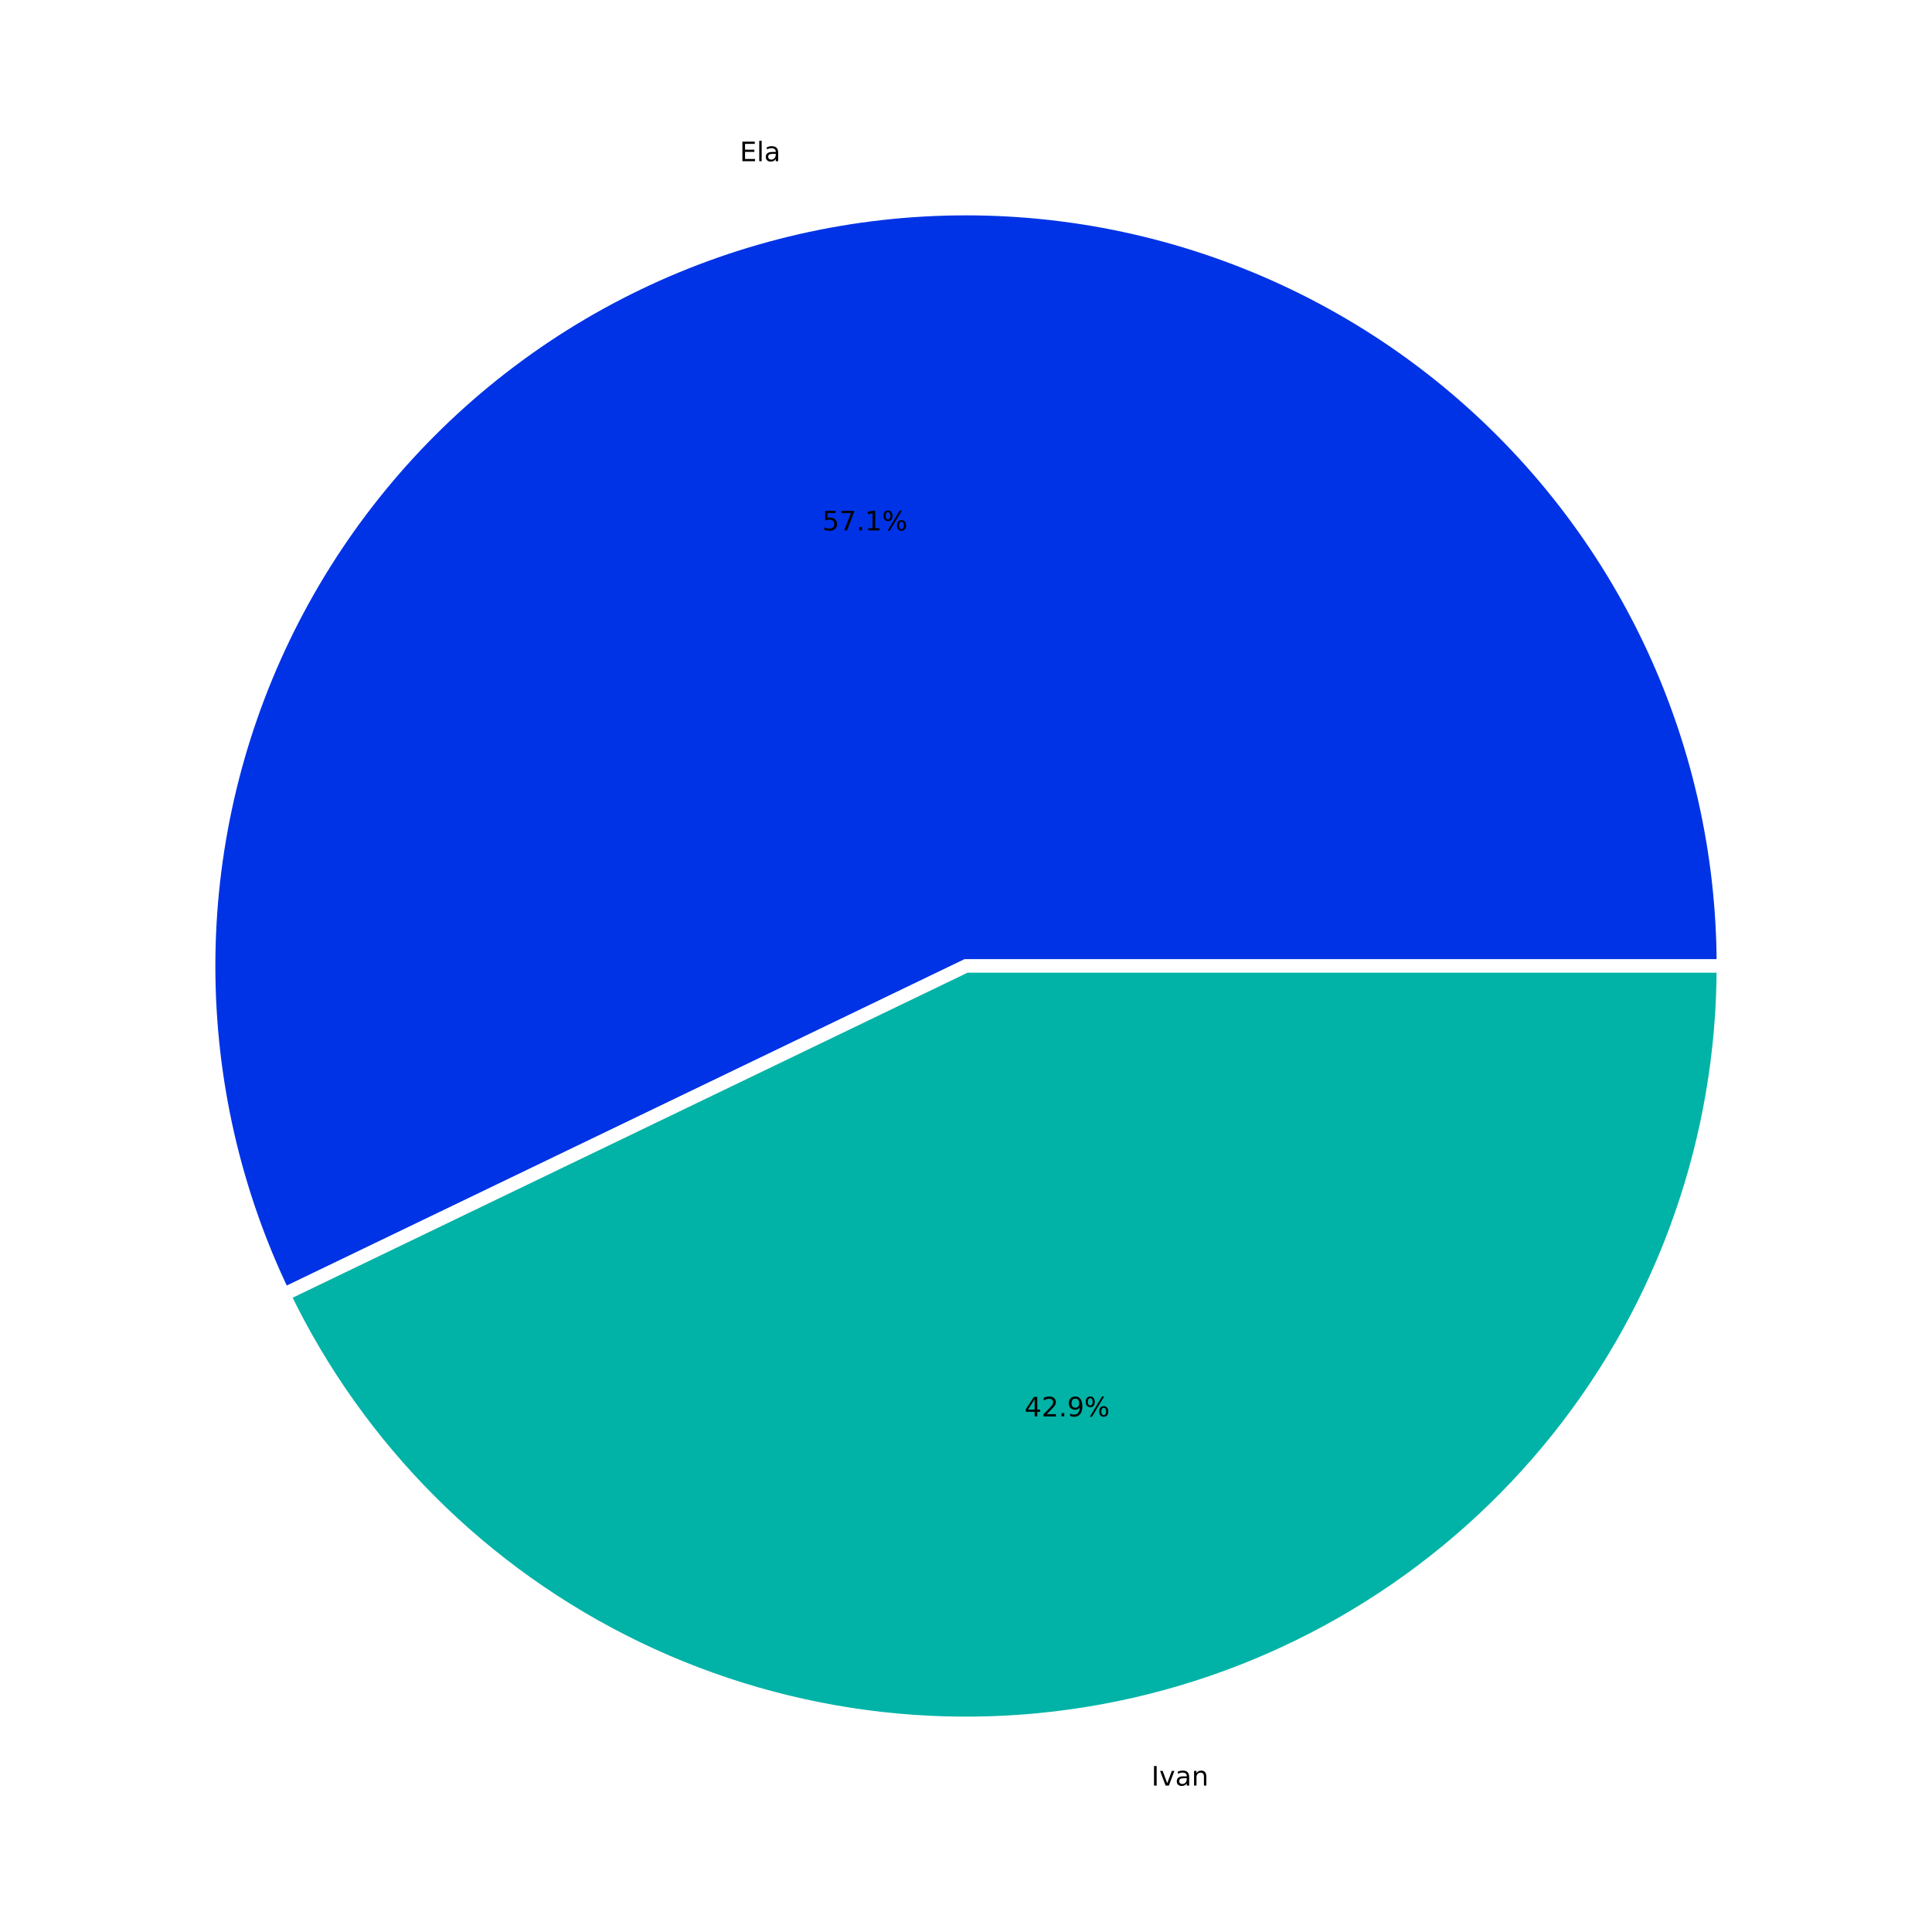
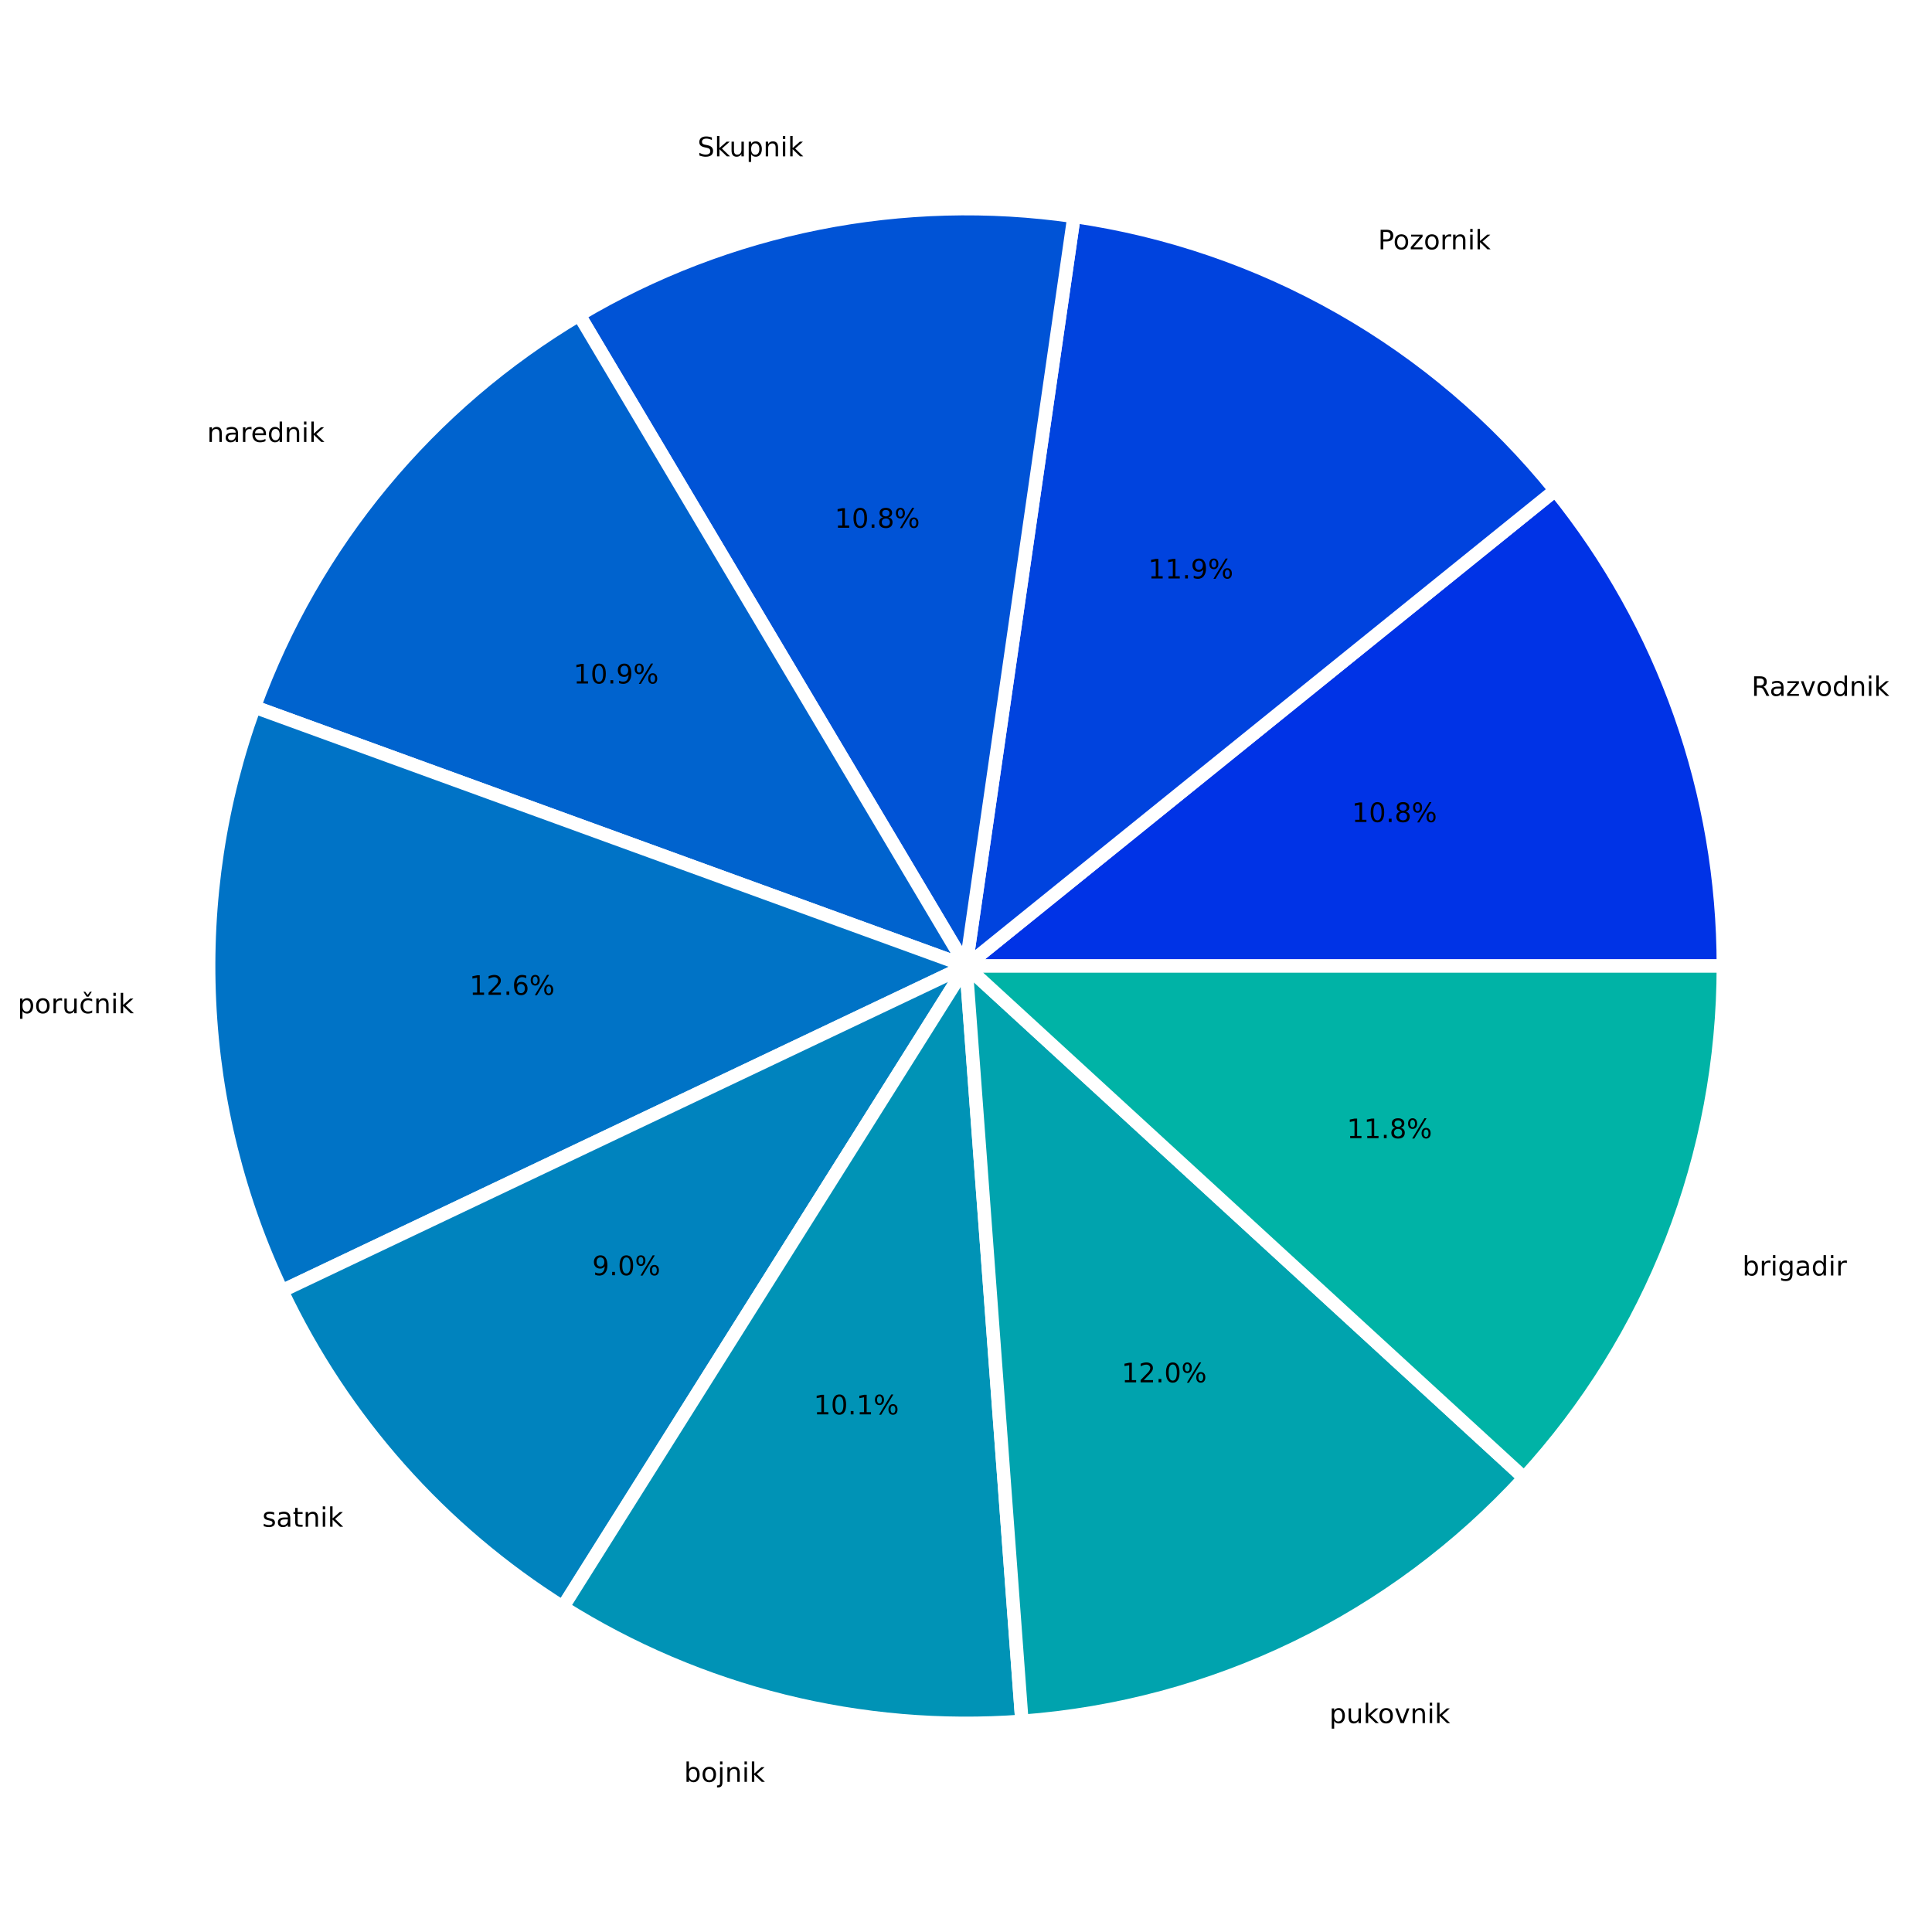
<svg xmlns="http://www.w3.org/2000/svg" xmlns:xlink="http://www.w3.org/1999/xlink" width="144pt" height="144pt" viewBox="0 0 144 144" version="1.1">
  <defs>
    <style type="text/css">*{stroke-linejoin: round; stroke-linecap: butt}</style>
  </defs>
  <g id="figure_1">
    <g id="patch_1">
      <path d="M 0 144  L 144 144  L 144 0  L 0 0  z " style="fill: #ffffff" />
    </g>
    <g id="axes_1">
      <g id="matplotlib.axis_1" />
      <g id="matplotlib.axis_2" />
      <g id="patch_2">
-         <path d="M 128.448 72  C 128.448 63.52 126.537 55.148 122.858 47.508  C 119.179 39.868 113.825 33.154 107.195 27.867  C 100.565 22.58 92.828 18.854 84.561 16.967  C 76.294 15.08 67.706 15.08 59.439 16.967  C 51.172 18.854 43.435 22.58 36.805 27.867  C 30.175 33.154 24.821 39.868 21.142 47.508  C 17.463 55.148 15.552 63.52 15.552 72  C 15.552 80.48 17.463 88.852 21.142 96.492  L 72 72  L 128.448 72  z " style="fill: #0033e6; stroke: #ffffff; stroke-linejoin: miter" />
+         <path d="M 128.448 72  C 128.448 65.594 127.358 59.235 125.224 53.195  C 123.09 47.155 119.943 41.522 115.919 36.538  L 72 72  L 128.448 72  z " style="fill: #0033e6; stroke: #ffffff; stroke-linejoin: miter" />
      </g>
      <g id="patch_3">
-         <path d="M 21.142 96.492  C 26.689 108.011 35.989 117.311 47.508 122.858  C 59.027 128.405 72.096 129.878 84.561 127.033  C 97.026 124.188 108.161 117.191 116.133 107.195  C 124.104 97.199 128.448 84.785 128.448 72  L 72 72  L 21.142 96.492  z " style="fill: #00b3a6; stroke: #ffffff; stroke-linejoin: miter" />
+         <path d="M 115.919 36.538  C 111.482 31.044 106.054 26.43 99.916 22.938  C 93.778 19.446 87.039 17.136 80.049 16.129  L 72 72  L 115.919 36.538  z " style="fill: #0043de; stroke: #ffffff; stroke-linejoin: miter" />
+       </g>
+       <g id="patch_4">
+         <path d="M 80.049 16.129  C 73.709 15.215 67.259 15.388 60.977 16.639  C 54.694 17.89 48.67 20.201 43.163 23.473  L 72 72  L 80.049 16.129  z " style="fill: #0053d6; stroke: #ffffff; stroke-linejoin: miter" />
+       </g>
+       <g id="patch_5">
+         <path d="M 43.163 23.473  C 37.605 26.776 32.656 31.01 28.531 35.989  C 24.406 40.967 21.168 46.618 18.956 52.694  L 72 72  L 43.163 23.473  z " style="fill: #0063ce; stroke: #ffffff; stroke-linejoin: miter" />
+       </g>
+       <g id="patch_6">
+         <path d="M 18.956 52.694  C 16.398 59.722 15.262 67.19 15.615 74.662  C 15.967 82.133 17.802 89.461 21.011 96.217  L 72 72  L 18.956 52.694  z " style="fill: #0073c6; stroke: #ffffff; stroke-linejoin: miter" />
+       </g>
+       <g id="patch_7">
+         <path d="M 21.011 96.217  C 23.299 101.036 26.259 105.506 29.802 109.493  C 33.346 113.481 37.436 116.946 41.952 119.786  L 72 72  L 21.011 96.217  z " style="fill: #0083be; stroke: #ffffff; stroke-linejoin: miter" />
+       </g>
+       <g id="patch_8">
+         <path d="M 41.952 119.786  C 47.022 122.974 52.567 125.335 58.378 126.78  C 64.19 128.225 70.195 128.736 76.168 128.294  L 72 72  L 41.952 119.786  z " style="fill: #0093b6; stroke: #ffffff; stroke-linejoin: miter" />
+       </g>
+       <g id="patch_9">
+         <path d="M 76.168 128.294  C 83.27 127.768 90.209 125.903 96.617 122.797  C 103.026 119.691 108.79 115.401 113.603 110.152  L 72 72  L 76.168 128.294  z " style="fill: #00a3ae; stroke: #ffffff; stroke-linejoin: miter" />
+       </g>
+       <g id="patch_10">
+         <path d="M 113.603 110.152  C 118.335 104.991 122.067 98.995 124.606 92.469  C 127.145 85.944 128.448 79.002 128.448 72  L 72 72  L 113.603 110.152  z " style="fill: #00b3a6; stroke: #ffffff; stroke-linejoin: miter" />
      </g>
      <g id="text_1">
-         <g transform="translate(55.13805 12.01587) scale(0.02 -0.02)">
-           <defs>
-             <path id="DejaVuSans-45" d="M 628 4666  L 3578 4666  L 3578 4134  L 1259 4134  L 1259 2753  L 3481 2753  L 3481 2222  L 1259 2222  L 1259 531  L 3634 531  L 3634 0  L 628 0  L 628 4666  z " transform="scale(0.015625)" />
-             <path id="DejaVuSans-6c" d="M 603 4863  L 1178 4863  L 1178 0  L 603 0  L 603 4863  z " transform="scale(0.015625)" />
+         <g transform="translate(130.5459 51.86629) scale(0.02 -0.02)">
+           <defs>
+             <path id="DejaVuSans-52" d="M 2841 2188  Q 3044 2119 3236 1894  Q 3428 1669 3622 1275  L 4263 0  L 3584 0  L 2988 1197  Q 2756 1666 2539 1819  Q 2322 1972 1947 1972  L 1259 1972  L 1259 0  L 628 0  L 628 4666  L 2053 4666  Q 2853 4666 3247 4331  Q 3641 3997 3641 3322  Q 3641 2881 3436 2590  Q 3231 2300 2841 2188  z M 1259 4147  L 1259 2491  L 2053 2491  Q 2509 2491 2742 2702  Q 2975 2913 2975 3322  Q 2975 3731 2742 3939  Q 2509 4147 2053 4147  L 1259 4147  z " transform="scale(0.015625)" />
            <path id="DejaVuSans-61" d="M 2194 1759  Q 1497 1759 1228 1600  Q 959 1441 959 1056  Q 959 750 1161 570  Q 1363 391 1709 391  Q 2188 391 2477 730  Q 2766 1069 2766 1631  L 2766 1759  L 2194 1759  z M 3341 1997  L 3341 0  L 2766 0  L 2766 531  Q 2569 213 2275 61  Q 1981 -91 1556 -91  Q 1019 -91 701 211  Q 384 513 384 1019  Q 384 1609 779 1909  Q 1175 2209 1959 2209  L 2766 2209  L 2766 2266  Q 2766 2663 2505 2880  Q 2244 3097 1772 3097  Q 1472 3097 1187 3025  Q 903 2953 641 2809  L 641 3341  Q 956 3463 1253 3523  Q 1550 3584 1831 3584  Q 2591 3584 2966 3190  Q 3341 2797 3341 1997  z " transform="scale(0.015625)" />
-           </defs>
-           <use xlink:href="#DejaVuSans-45" />
-           <use xlink:href="#DejaVuSans-6c" x="63.184" />
-           <use xlink:href="#DejaVuSans-61" x="90.967" />
+             <path id="DejaVuSans-7a" d="M 353 3500  L 3084 3500  L 3084 2975  L 922 459  L 3084 459  L 3084 0  L 275 0  L 275 525  L 2438 3041  L 353 3041  L 353 3500  z " transform="scale(0.015625)" />
+             <path id="DejaVuSans-76" d="M 191 3500  L 800 3500  L 1894 563  L 2988 3500  L 3597 3500  L 2284 0  L 1503 0  L 191 3500  z " transform="scale(0.015625)" />
+             <path id="DejaVuSans-6f" d="M 1959 3097  Q 1497 3097 1228 2736  Q 959 2375 959 1747  Q 959 1119 1226 758  Q 1494 397 1959 397  Q 2419 397 2687 759  Q 2956 1122 2956 1747  Q 2956 2369 2687 2733  Q 2419 3097 1959 3097  z M 1959 3584  Q 2709 3584 3137 3096  Q 3566 2609 3566 1747  Q 3566 888 3137 398  Q 2709 -91 1959 -91  Q 1206 -91 779 398  Q 353 888 353 1747  Q 353 2609 779 3096  Q 1206 3584 1959 3584  z " transform="scale(0.015625)" />
+             <path id="DejaVuSans-64" d="M 2906 2969  L 2906 4863  L 3481 4863  L 3481 0  L 2906 0  L 2906 525  Q 2725 213 2448 61  Q 2172 -91 1784 -91  Q 1150 -91 751 415  Q 353 922 353 1747  Q 353 2572 751 3078  Q 1150 3584 1784 3584  Q 2172 3584 2448 3432  Q 2725 3281 2906 2969  z M 947 1747  Q 947 1113 1208 752  Q 1469 391 1925 391  Q 2381 391 2643 752  Q 2906 1113 2906 1747  Q 2906 2381 2643 2742  Q 2381 3103 1925 3103  Q 1469 3103 1208 2742  Q 947 2381 947 1747  z " transform="scale(0.015625)" />
+             <path id="DejaVuSans-6e" d="M 3513 2113  L 3513 0  L 2938 0  L 2938 2094  Q 2938 2591 2744 2837  Q 2550 3084 2163 3084  Q 1697 3084 1428 2787  Q 1159 2491 1159 1978  L 1159 0  L 581 0  L 581 3500  L 1159 3500  L 1159 2956  Q 1366 3272 1645 3428  Q 1925 3584 2291 3584  Q 2894 3584 3203 3211  Q 3513 2838 3513 2113  z " transform="scale(0.015625)" />
+             <path id="DejaVuSans-69" d="M 603 3500  L 1178 3500  L 1178 0  L 603 0  L 603 3500  z M 603 4863  L 1178 4863  L 1178 4134  L 603 4134  L 603 4863  z " transform="scale(0.015625)" />
+             <path id="DejaVuSans-6b" d="M 581 4863  L 1159 4863  L 1159 1991  L 2875 3500  L 3609 3500  L 1753 1863  L 3688 0  L 2938 0  L 1159 1709  L 1159 0  L 581 0  L 581 4863  z " transform="scale(0.015625)" />
+           </defs>
+           <use xlink:href="#DejaVuSans-52" />
+           <use xlink:href="#DejaVuSans-61" x="67.232" />
+           <use xlink:href="#DejaVuSans-7a" x="128.512" />
+           <use xlink:href="#DejaVuSans-76" x="181.002" />
+           <use xlink:href="#DejaVuSans-6f" x="240.182" />
+           <use xlink:href="#DejaVuSans-64" x="301.363" />
+           <use xlink:href="#DejaVuSans-6e" x="364.84" />
+           <use xlink:href="#DejaVuSans-69" x="428.219" />
+           <use xlink:href="#DejaVuSans-6b" x="456.002" />
        </g>
      </g>
      <g id="text_2">
-         <g transform="translate(61.28676 39.53224) scale(0.02 -0.02)">
-           <defs>
-             <path id="DejaVuSans-35" d="M 691 4666  L 3169 4666  L 3169 4134  L 1269 4134  L 1269 2991  Q 1406 3038 1543 3061  Q 1681 3084 1819 3084  Q 2600 3084 3056 2656  Q 3513 2228 3513 1497  Q 3513 744 3044 326  Q 2575 -91 1722 -91  Q 1428 -91 1123 -41  Q 819 9 494 109  L 494 744  Q 775 591 1075 516  Q 1375 441 1709 441  Q 2250 441 2565 725  Q 2881 1009 2881 1497  Q 2881 1984 2565 2268  Q 2250 2553 1709 2553  Q 1456 2553 1204 2497  Q 953 2441 691 2322  L 691 4666  z " transform="scale(0.015625)" />
-             <path id="DejaVuSans-37" d="M 525 4666  L 3525 4666  L 3525 4397  L 1831 0  L 1172 0  L 2766 4134  L 525 4134  L 525 4666  z " transform="scale(0.015625)" />
+         <g transform="translate(100.7574 61.26883) scale(0.02 -0.02)">
+           <defs>
+             <path id="DejaVuSans-31" d="M 794 531  L 1825 531  L 1825 4091  L 703 3866  L 703 4441  L 1819 4666  L 2450 4666  L 2450 531  L 3481 531  L 3481 0  L 794 0  L 794 531  z " transform="scale(0.015625)" />
+             <path id="DejaVuSans-30" d="M 2034 4250  Q 1547 4250 1301 3770  Q 1056 3291 1056 2328  Q 1056 1369 1301 889  Q 1547 409 2034 409  Q 2525 409 2770 889  Q 3016 1369 3016 2328  Q 3016 3291 2770 3770  Q 2525 4250 2034 4250  z M 2034 4750  Q 2819 4750 3233 4129  Q 3647 3509 3647 2328  Q 3647 1150 3233 529  Q 2819 -91 2034 -91  Q 1250 -91 836 529  Q 422 1150 422 2328  Q 422 3509 836 4129  Q 1250 4750 2034 4750  z " transform="scale(0.015625)" />
            <path id="DejaVuSans-2e" d="M 684 794  L 1344 794  L 1344 0  L 684 0  L 684 794  z " transform="scale(0.015625)" />
-             <path id="DejaVuSans-31" d="M 794 531  L 1825 531  L 1825 4091  L 703 3866  L 703 4441  L 1819 4666  L 2450 4666  L 2450 531  L 3481 531  L 3481 0  L 794 0  L 794 531  z " transform="scale(0.015625)" />
+             <path id="DejaVuSans-38" d="M 2034 2216  Q 1584 2216 1326 1975  Q 1069 1734 1069 1313  Q 1069 891 1326 650  Q 1584 409 2034 409  Q 2484 409 2743 651  Q 3003 894 3003 1313  Q 3003 1734 2745 1975  Q 2488 2216 2034 2216  z M 1403 2484  Q 997 2584 770 2862  Q 544 3141 544 3541  Q 544 4100 942 4425  Q 1341 4750 2034 4750  Q 2731 4750 3128 4425  Q 3525 4100 3525 3541  Q 3525 3141 3298 2862  Q 3072 2584 2669 2484  Q 3125 2378 3379 2068  Q 3634 1759 3634 1313  Q 3634 634 3220 271  Q 2806 -91 2034 -91  Q 1263 -91 848 271  Q 434 634 434 1313  Q 434 1759 690 2068  Q 947 2378 1403 2484  z M 1172 3481  Q 1172 3119 1398 2916  Q 1625 2713 2034 2713  Q 2441 2713 2670 2916  Q 2900 3119 2900 3481  Q 2900 3844 2670 4047  Q 2441 4250 2034 4250  Q 1625 4250 1398 4047  Q 1172 3844 1172 3481  z " transform="scale(0.015625)" />
            <path id="DejaVuSans-25" d="M 4653 2053  Q 4381 2053 4226 1822  Q 4072 1591 4072 1178  Q 4072 772 4226 539  Q 4381 306 4653 306  Q 4919 306 5073 539  Q 5228 772 5228 1178  Q 5228 1588 5073 1820  Q 4919 2053 4653 2053  z M 4653 2450  Q 5147 2450 5437 2106  Q 5728 1763 5728 1178  Q 5728 594 5436 251  Q 5144 -91 4653 -91  Q 4153 -91 3862 251  Q 3572 594 3572 1178  Q 3572 1766 3864 2108  Q 4156 2450 4653 2450  z M 1428 4353  Q 1159 4353 1004 4120  Q 850 3888 850 3481  Q 850 3069 1003 2837  Q 1156 2606 1428 2606  Q 1700 2606 1854 2837  Q 2009 3069 2009 3481  Q 2009 3884 1853 4118  Q 1697 4353 1428 4353  z M 4250 4750  L 4750 4750  L 1831 -91  L 1331 -91  L 4250 4750  z M 1428 4750  Q 1922 4750 2215 4408  Q 2509 4066 2509 3481  Q 2509 2891 2217 2550  Q 1925 2209 1428 2209  Q 931 2209 642 2551  Q 353 2894 353 3481  Q 353 4063 643 4406  Q 934 4750 1428 4750  z " transform="scale(0.015625)" />
          </defs>
-           <use xlink:href="#DejaVuSans-35" />
-           <use xlink:href="#DejaVuSans-37" x="63.623" />
+           <use xlink:href="#DejaVuSans-31" />
+           <use xlink:href="#DejaVuSans-30" x="63.623" />
+           <use xlink:href="#DejaVuSans-2e" x="127.246" />
+           <use xlink:href="#DejaVuSans-38" x="159.033" />
+           <use xlink:href="#DejaVuSans-25" x="222.656" />
+         </g>
+       </g>
+       <g id="text_3">
+         <g transform="translate(102.7076 18.58373) scale(0.02 -0.02)">
+           <defs>
+             <path id="DejaVuSans-50" d="M 1259 4147  L 1259 2394  L 2053 2394  Q 2494 2394 2734 2622  Q 2975 2850 2975 3272  Q 2975 3691 2734 3919  Q 2494 4147 2053 4147  L 1259 4147  z M 628 4666  L 2053 4666  Q 2838 4666 3239 4311  Q 3641 3956 3641 3272  Q 3641 2581 3239 2228  Q 2838 1875 2053 1875  L 1259 1875  L 1259 0  L 628 0  L 628 4666  z " transform="scale(0.015625)" />
+             <path id="DejaVuSans-72" d="M 2631 2963  Q 2534 3019 2420 3045  Q 2306 3072 2169 3072  Q 1681 3072 1420 2755  Q 1159 2438 1159 1844  L 1159 0  L 581 0  L 581 3500  L 1159 3500  L 1159 2956  Q 1341 3275 1631 3429  Q 1922 3584 2338 3584  Q 2397 3584 2469 3576  Q 2541 3569 2628 3553  L 2631 2963  z " transform="scale(0.015625)" />
+           </defs>
+           <use xlink:href="#DejaVuSans-50" />
+           <use xlink:href="#DejaVuSans-6f" x="56.678" />
+           <use xlink:href="#DejaVuSans-7a" x="117.859" />
+           <use xlink:href="#DejaVuSans-6f" x="170.35" />
+           <use xlink:href="#DejaVuSans-72" x="231.531" />
+           <use xlink:href="#DejaVuSans-6e" x="270.895" />
+           <use xlink:href="#DejaVuSans-69" x="334.273" />
+           <use xlink:href="#DejaVuSans-6b" x="362.057" />
+         </g>
+       </g>
+       <g id="text_4">
+         <g transform="translate(85.57287 43.11471) scale(0.02 -0.02)">
+           <defs>
+             <path id="DejaVuSans-39" d="M 703 97  L 703 672  Q 941 559 1184 500  Q 1428 441 1663 441  Q 2288 441 2617 861  Q 2947 1281 2994 2138  Q 2813 1869 2534 1725  Q 2256 1581 1919 1581  Q 1219 1581 811 2004  Q 403 2428 403 3163  Q 403 3881 828 4315  Q 1253 4750 1959 4750  Q 2769 4750 3195 4129  Q 3622 3509 3622 2328  Q 3622 1225 3098 567  Q 2575 -91 1691 -91  Q 1453 -91 1209 -44  Q 966 3 703 97  z M 1959 2075  Q 2384 2075 2632 2365  Q 2881 2656 2881 3163  Q 2881 3666 2632 3958  Q 2384 4250 1959 4250  Q 1534 4250 1286 3958  Q 1038 3666 1038 3163  Q 1038 2656 1286 2365  Q 1534 2075 1959 2075  z " transform="scale(0.015625)" />
+           </defs>
+           <use xlink:href="#DejaVuSans-31" />
+           <use xlink:href="#DejaVuSans-31" x="63.623" />
+           <use xlink:href="#DejaVuSans-2e" x="127.246" />
+           <use xlink:href="#DejaVuSans-39" x="159.033" />
+           <use xlink:href="#DejaVuSans-25" x="222.656" />
+         </g>
+       </g>
+       <g id="text_5">
+         <g transform="translate(51.99057 11.65455) scale(0.02 -0.02)">
+           <defs>
+             <path id="DejaVuSans-53" d="M 3425 4513  L 3425 3897  Q 3066 4069 2747 4153  Q 2428 4238 2131 4238  Q 1616 4238 1336 4038  Q 1056 3838 1056 3469  Q 1056 3159 1242 3001  Q 1428 2844 1947 2747  L 2328 2669  Q 3034 2534 3370 2195  Q 3706 1856 3706 1288  Q 3706 609 3251 259  Q 2797 -91 1919 -91  Q 1588 -91 1214 -16  Q 841 59 441 206  L 441 856  Q 825 641 1194 531  Q 1563 422 1919 422  Q 2459 422 2753 634  Q 3047 847 3047 1241  Q 3047 1584 2836 1778  Q 2625 1972 2144 2069  L 1759 2144  Q 1053 2284 737 2584  Q 422 2884 422 3419  Q 422 4038 858 4394  Q 1294 4750 2059 4750  Q 2388 4750 2728 4690  Q 3069 4631 3425 4513  z " transform="scale(0.015625)" />
+             <path id="DejaVuSans-75" d="M 544 1381  L 544 3500  L 1119 3500  L 1119 1403  Q 1119 906 1312 657  Q 1506 409 1894 409  Q 2359 409 2629 706  Q 2900 1003 2900 1516  L 2900 3500  L 3475 3500  L 3475 0  L 2900 0  L 2900 538  Q 2691 219 2414 64  Q 2138 -91 1772 -91  Q 1169 -91 856 284  Q 544 659 544 1381  z M 1991 3584  L 1991 3584  z " transform="scale(0.015625)" />
+             <path id="DejaVuSans-70" d="M 1159 525  L 1159 -1331  L 581 -1331  L 581 3500  L 1159 3500  L 1159 2969  Q 1341 3281 1617 3432  Q 1894 3584 2278 3584  Q 2916 3584 3314 3078  Q 3713 2572 3713 1747  Q 3713 922 3314 415  Q 2916 -91 2278 -91  Q 1894 -91 1617 61  Q 1341 213 1159 525  z M 3116 1747  Q 3116 2381 2855 2742  Q 2594 3103 2138 3103  Q 1681 3103 1420 2742  Q 1159 2381 1159 1747  Q 1159 1113 1420 752  Q 1681 391 2138 391  Q 2594 391 2855 752  Q 3116 1113 3116 1747  z " transform="scale(0.015625)" />
+           </defs>
+           <use xlink:href="#DejaVuSans-53" />
+           <use xlink:href="#DejaVuSans-6b" x="63.477" />
+           <use xlink:href="#DejaVuSans-75" x="118.262" />
+           <use xlink:href="#DejaVuSans-70" x="181.641" />
+           <use xlink:href="#DejaVuSans-6e" x="245.117" />
+           <use xlink:href="#DejaVuSans-69" x="308.496" />
+           <use xlink:href="#DejaVuSans-6b" x="336.279" />
+         </g>
+       </g>
+       <g id="text_6">
+         <g transform="translate(62.20928 39.33515) scale(0.02 -0.02)">
+           <use xlink:href="#DejaVuSans-31" />
+           <use xlink:href="#DejaVuSans-30" x="63.623" />
+           <use xlink:href="#DejaVuSans-2e" x="127.246" />
+           <use xlink:href="#DejaVuSans-38" x="159.033" />
+           <use xlink:href="#DejaVuSans-25" x="222.656" />
+         </g>
+       </g>
+       <g id="text_7">
+         <g transform="translate(15.43219 32.93935) scale(0.02 -0.02)">
+           <defs>
+             <path id="DejaVuSans-65" d="M 3597 1894  L 3597 1613  L 953 1613  Q 991 1019 1311 708  Q 1631 397 2203 397  Q 2534 397 2845 478  Q 3156 559 3463 722  L 3463 178  Q 3153 47 2828 -22  Q 2503 -91 2169 -91  Q 1331 -91 842 396  Q 353 884 353 1716  Q 353 2575 817 3079  Q 1281 3584 2069 3584  Q 2775 3584 3186 3129  Q 3597 2675 3597 1894  z M 3022 2063  Q 3016 2534 2758 2815  Q 2500 3097 2075 3097  Q 1594 3097 1305 2825  Q 1016 2553 972 2059  L 3022 2063  z " transform="scale(0.015625)" />
+           </defs>
+           <use xlink:href="#DejaVuSans-6e" />
+           <use xlink:href="#DejaVuSans-61" x="63.379" />
+           <use xlink:href="#DejaVuSans-72" x="124.658" />
+           <use xlink:href="#DejaVuSans-65" x="163.521" />
+           <use xlink:href="#DejaVuSans-64" x="225.045" />
+           <use xlink:href="#DejaVuSans-6e" x="288.521" />
+           <use xlink:href="#DejaVuSans-69" x="351.9" />
+           <use xlink:href="#DejaVuSans-6b" x="379.684" />
+         </g>
+       </g>
+       <g id="text_8">
+         <g transform="translate(42.74186 50.94504) scale(0.02 -0.02)">
+           <use xlink:href="#DejaVuSans-31" />
+           <use xlink:href="#DejaVuSans-30" x="63.623" />
+           <use xlink:href="#DejaVuSans-2e" x="127.246" />
+           <use xlink:href="#DejaVuSans-39" x="159.033" />
+           <use xlink:href="#DejaVuSans-25" x="222.656" />
+         </g>
+       </g>
+       <g id="text_9">
+         <g transform="translate(1.312207 75.51978) scale(0.02 -0.02)">
+           <defs>
+             <path id="DejaVuSans-10d" d="M 3122 3366  L 3122 2828  Q 2878 2963 2633 3030  Q 2388 3097 2138 3097  Q 1578 3097 1268 2742  Q 959 2388 959 1747  Q 959 1106 1268 751  Q 1578 397 2138 397  Q 2388 397 2633 464  Q 2878 531 3122 666  L 3122 134  Q 2881 22 2623 -34  Q 2366 -91 2075 -91  Q 1284 -91 818 406  Q 353 903 353 1747  Q 353 2603 823 3093  Q 1294 3584 2113 3584  Q 2378 3584 2631 3529  Q 2884 3475 3122 3366  z M 1801 3944  L 1035 5119  L 1470 5119  L 2032 4353  L 2595 5119  L 3029 5119  L 2263 3944  L 1801 3944  z " transform="scale(0.015625)" />
+           </defs>
+           <use xlink:href="#DejaVuSans-70" />
+           <use xlink:href="#DejaVuSans-6f" x="63.477" />
+           <use xlink:href="#DejaVuSans-72" x="124.658" />
+           <use xlink:href="#DejaVuSans-75" x="165.771" />
+           <use xlink:href="#DejaVuSans-10d" x="229.15" />
+           <use xlink:href="#DejaVuSans-6e" x="284.131" />
+           <use xlink:href="#DejaVuSans-69" x="347.51" />
+           <use xlink:href="#DejaVuSans-6b" x="375.293" />
+         </g>
+       </g>
+       <g id="text_10">
+         <g transform="translate(34.99215 74.14891) scale(0.02 -0.02)">
+           <defs>
+             <path id="DejaVuSans-32" d="M 1228 531  L 3431 531  L 3431 0  L 469 0  L 469 531  Q 828 903 1448 1529  Q 2069 2156 2228 2338  Q 2531 2678 2651 2914  Q 2772 3150 2772 3378  Q 2772 3750 2511 3984  Q 2250 4219 1831 4219  Q 1534 4219 1204 4116  Q 875 4013 500 3803  L 500 4441  Q 881 4594 1212 4672  Q 1544 4750 1819 4750  Q 2544 4750 2975 4387  Q 3406 4025 3406 3419  Q 3406 3131 3298 2873  Q 3191 2616 2906 2266  Q 2828 2175 2409 1742  Q 1991 1309 1228 531  z " transform="scale(0.015625)" />
+             <path id="DejaVuSans-36" d="M 2113 2584  Q 1688 2584 1439 2293  Q 1191 2003 1191 1497  Q 1191 994 1439 701  Q 1688 409 2113 409  Q 2538 409 2786 701  Q 3034 994 3034 1497  Q 3034 2003 2786 2293  Q 2538 2584 2113 2584  z M 3366 4563  L 3366 3988  Q 3128 4100 2886 4159  Q 2644 4219 2406 4219  Q 1781 4219 1451 3797  Q 1122 3375 1075 2522  Q 1259 2794 1537 2939  Q 1816 3084 2150 3084  Q 2853 3084 3261 2657  Q 3669 2231 3669 1497  Q 3669 778 3244 343  Q 2819 -91 2113 -91  Q 1303 -91 875 529  Q 447 1150 447 2328  Q 447 3434 972 4092  Q 1497 4750 2381 4750  Q 2619 4750 2861 4703  Q 3103 4656 3366 4563  z " transform="scale(0.015625)" />
+           </defs>
+           <use xlink:href="#DejaVuSans-31" />
+           <use xlink:href="#DejaVuSans-32" x="63.623" />
+           <use xlink:href="#DejaVuSans-2e" x="127.246" />
+           <use xlink:href="#DejaVuSans-36" x="159.033" />
+           <use xlink:href="#DejaVuSans-25" x="222.656" />
+         </g>
+       </g>
+       <g id="text_11">
+         <g transform="translate(19.54987 113.7944) scale(0.02 -0.02)">
+           <defs>
+             <path id="DejaVuSans-73" d="M 2834 3397  L 2834 2853  Q 2591 2978 2328 3040  Q 2066 3103 1784 3103  Q 1356 3103 1142 2972  Q 928 2841 928 2578  Q 928 2378 1081 2264  Q 1234 2150 1697 2047  L 1894 2003  Q 2506 1872 2764 1633  Q 3022 1394 3022 966  Q 3022 478 2636 193  Q 2250 -91 1575 -91  Q 1294 -91 989 -36  Q 684 19 347 128  L 347 722  Q 666 556 975 473  Q 1284 391 1588 391  Q 1994 391 2212 530  Q 2431 669 2431 922  Q 2431 1156 2273 1281  Q 2116 1406 1581 1522  L 1381 1569  Q 847 1681 609 1914  Q 372 2147 372 2553  Q 372 3047 722 3315  Q 1072 3584 1716 3584  Q 2034 3584 2315 3537  Q 2597 3491 2834 3397  z " transform="scale(0.015625)" />
+             <path id="DejaVuSans-74" d="M 1172 4494  L 1172 3500  L 2356 3500  L 2356 3053  L 1172 3053  L 1172 1153  Q 1172 725 1289 603  Q 1406 481 1766 481  L 2356 481  L 2356 0  L 1766 0  Q 1100 0 847 248  Q 594 497 594 1153  L 594 3053  L 172 3053  L 172 3500  L 594 3500  L 594 4494  L 1172 4494  z " transform="scale(0.015625)" />
+           </defs>
+           <use xlink:href="#DejaVuSans-73" />
+           <use xlink:href="#DejaVuSans-61" x="52.1" />
+           <use xlink:href="#DejaVuSans-74" x="113.379" />
+           <use xlink:href="#DejaVuSans-6e" x="152.588" />
+           <use xlink:href="#DejaVuSans-69" x="215.967" />
+           <use xlink:href="#DejaVuSans-6b" x="243.75" />
+         </g>
+       </g>
+       <g id="text_12">
+         <g transform="translate(44.141 95.04782) scale(0.02 -0.02)">
+           <use xlink:href="#DejaVuSans-39" />
+           <use xlink:href="#DejaVuSans-2e" x="63.623" />
+           <use xlink:href="#DejaVuSans-30" x="95.41" />
+           <use xlink:href="#DejaVuSans-25" x="159.033" />
+         </g>
+       </g>
+       <g id="text_13">
+         <g transform="translate(50.98598 132.8097) scale(0.02 -0.02)">
+           <defs>
+             <path id="DejaVuSans-62" d="M 3116 1747  Q 3116 2381 2855 2742  Q 2594 3103 2138 3103  Q 1681 3103 1420 2742  Q 1159 2381 1159 1747  Q 1159 1113 1420 752  Q 1681 391 2138 391  Q 2594 391 2855 752  Q 3116 1113 3116 1747  z M 1159 2969  Q 1341 3281 1617 3432  Q 1894 3584 2278 3584  Q 2916 3584 3314 3078  Q 3713 2572 3713 1747  Q 3713 922 3314 415  Q 2916 -91 2278 -91  Q 1894 -91 1617 61  Q 1341 213 1159 525  L 1159 0  L 581 0  L 581 4863  L 1159 4863  L 1159 2969  z " transform="scale(0.015625)" />
+             <path id="DejaVuSans-6a" d="M 603 3500  L 1178 3500  L 1178 -63  Q 1178 -731 923 -1031  Q 669 -1331 103 -1331  L -116 -1331  L -116 -844  L 38 -844  Q 366 -844 484 -692  Q 603 -541 603 -63  L 603 3500  z M 603 4863  L 1178 4863  L 1178 4134  L 603 4134  L 603 4863  z " transform="scale(0.015625)" />
+           </defs>
+           <use xlink:href="#DejaVuSans-62" />
+           <use xlink:href="#DejaVuSans-6f" x="63.477" />
+           <use xlink:href="#DejaVuSans-6a" x="124.658" />
+           <use xlink:href="#DejaVuSans-6e" x="152.441" />
+           <use xlink:href="#DejaVuSans-69" x="215.82" />
+           <use xlink:href="#DejaVuSans-6b" x="243.604" />
+         </g>
+       </g>
+       <g id="text_14">
+         <g transform="translate(60.65035 105.4198) scale(0.02 -0.02)">
+           <use xlink:href="#DejaVuSans-31" />
+           <use xlink:href="#DejaVuSans-30" x="63.623" />
          <use xlink:href="#DejaVuSans-2e" x="127.246" />
          <use xlink:href="#DejaVuSans-31" x="159.033" />
          <use xlink:href="#DejaVuSans-25" x="222.656" />
        </g>
      </g>
-       <g id="text_3">
-         <g transform="translate(85.81696 133.0879) scale(0.02 -0.02)">
-           <defs>
-             <path id="DejaVuSans-49" d="M 628 4666  L 1259 4666  L 1259 0  L 628 0  L 628 4666  z " transform="scale(0.015625)" />
-             <path id="DejaVuSans-76" d="M 191 3500  L 800 3500  L 1894 563  L 2988 3500  L 3597 3500  L 2284 0  L 1503 0  L 191 3500  z " transform="scale(0.015625)" />
-             <path id="DejaVuSans-6e" d="M 3513 2113  L 3513 0  L 2938 0  L 2938 2094  Q 2938 2591 2744 2837  Q 2550 3084 2163 3084  Q 1697 3084 1428 2787  Q 1159 2491 1159 1978  L 1159 0  L 581 0  L 581 3500  L 1159 3500  L 1159 2956  Q 1366 3272 1645 3428  Q 1925 3584 2291 3584  Q 2894 3584 3203 3211  Q 3513 2838 3513 2113  z " transform="scale(0.015625)" />
-           </defs>
-           <use xlink:href="#DejaVuSans-49" />
-           <use xlink:href="#DejaVuSans-76" x="29.492" />
-           <use xlink:href="#DejaVuSans-61" x="88.672" />
-           <use xlink:href="#DejaVuSans-6e" x="149.951" />
-         </g>
-       </g>
-       <g id="text_4">
-         <g transform="translate(76.3598 105.5715) scale(0.02 -0.02)">
-           <defs>
-             <path id="DejaVuSans-34" d="M 2419 4116  L 825 1625  L 2419 1625  L 2419 4116  z M 2253 4666  L 3047 4666  L 3047 1625  L 3713 1625  L 3713 1100  L 3047 1100  L 3047 0  L 2419 0  L 2419 1100  L 313 1100  L 313 1709  L 2253 4666  z " transform="scale(0.015625)" />
-             <path id="DejaVuSans-32" d="M 1228 531  L 3431 531  L 3431 0  L 469 0  L 469 531  Q 828 903 1448 1529  Q 2069 2156 2228 2338  Q 2531 2678 2651 2914  Q 2772 3150 2772 3378  Q 2772 3750 2511 3984  Q 2250 4219 1831 4219  Q 1534 4219 1204 4116  Q 875 4013 500 3803  L 500 4441  Q 881 4594 1212 4672  Q 1544 4750 1819 4750  Q 2544 4750 2975 4387  Q 3406 4025 3406 3419  Q 3406 3131 3298 2873  Q 3191 2616 2906 2266  Q 2828 2175 2409 1742  Q 1991 1309 1228 531  z " transform="scale(0.015625)" />
-             <path id="DejaVuSans-39" d="M 703 97  L 703 672  Q 941 559 1184 500  Q 1428 441 1663 441  Q 2288 441 2617 861  Q 2947 1281 2994 2138  Q 2813 1869 2534 1725  Q 2256 1581 1919 1581  Q 1219 1581 811 2004  Q 403 2428 403 3163  Q 403 3881 828 4315  Q 1253 4750 1959 4750  Q 2769 4750 3195 4129  Q 3622 3509 3622 2328  Q 3622 1225 3098 567  Q 2575 -91 1691 -91  Q 1453 -91 1209 -44  Q 966 3 703 97  z M 1959 2075  Q 2384 2075 2632 2365  Q 2881 2656 2881 3163  Q 2881 3666 2632 3958  Q 2384 4250 1959 4250  Q 1534 4250 1286 3958  Q 1038 3666 1038 3163  Q 1038 2656 1286 2365  Q 1534 2075 1959 2075  z " transform="scale(0.015625)" />
-           </defs>
-           <use xlink:href="#DejaVuSans-34" />
+       <g id="text_15">
+         <g transform="translate(99.07921 128.4288) scale(0.02 -0.02)">
+           <use xlink:href="#DejaVuSans-70" />
+           <use xlink:href="#DejaVuSans-75" x="63.477" />
+           <use xlink:href="#DejaVuSans-6b" x="126.855" />
+           <use xlink:href="#DejaVuSans-6f" x="181.141" />
+           <use xlink:href="#DejaVuSans-76" x="242.322" />
+           <use xlink:href="#DejaVuSans-6e" x="301.502" />
+           <use xlink:href="#DejaVuSans-69" x="364.881" />
+           <use xlink:href="#DejaVuSans-6b" x="392.664" />
+         </g>
+       </g>
+       <g id="text_16">
+         <g transform="translate(83.59376 103.0302) scale(0.02 -0.02)">
+           <use xlink:href="#DejaVuSans-31" />
          <use xlink:href="#DejaVuSans-32" x="63.623" />
          <use xlink:href="#DejaVuSans-2e" x="127.246" />
-           <use xlink:href="#DejaVuSans-39" x="159.033" />
+           <use xlink:href="#DejaVuSans-30" x="159.033" />
+           <use xlink:href="#DejaVuSans-25" x="222.656" />
+         </g>
+       </g>
+       <g id="text_17">
+         <g transform="translate(129.8666 95.06804) scale(0.02 -0.02)">
+           <defs>
+             <path id="DejaVuSans-67" d="M 2906 1791  Q 2906 2416 2648 2759  Q 2391 3103 1925 3103  Q 1463 3103 1205 2759  Q 947 2416 947 1791  Q 947 1169 1205 825  Q 1463 481 1925 481  Q 2391 481 2648 825  Q 2906 1169 2906 1791  z M 3481 434  Q 3481 -459 3084 -895  Q 2688 -1331 1869 -1331  Q 1566 -1331 1297 -1286  Q 1028 -1241 775 -1147  L 775 -588  Q 1028 -725 1275 -790  Q 1522 -856 1778 -856  Q 2344 -856 2625 -561  Q 2906 -266 2906 331  L 2906 616  Q 2728 306 2450 153  Q 2172 0 1784 0  Q 1141 0 747 490  Q 353 981 353 1791  Q 353 2603 747 3093  Q 1141 3584 1784 3584  Q 2172 3584 2450 3431  Q 2728 3278 2906 2969  L 2906 3500  L 3481 3500  L 3481 434  z " transform="scale(0.015625)" />
+           </defs>
+           <use xlink:href="#DejaVuSans-62" />
+           <use xlink:href="#DejaVuSans-72" x="63.477" />
+           <use xlink:href="#DejaVuSans-69" x="104.59" />
+           <use xlink:href="#DejaVuSans-67" x="132.373" />
+           <use xlink:href="#DejaVuSans-61" x="195.85" />
+           <use xlink:href="#DejaVuSans-64" x="257.129" />
+           <use xlink:href="#DejaVuSans-69" x="320.605" />
+           <use xlink:href="#DejaVuSans-72" x="348.389" />
+         </g>
+       </g>
+       <g id="text_18">
+         <g transform="translate(100.3869 84.83342) scale(0.02 -0.02)">
+           <use xlink:href="#DejaVuSans-31" />
+           <use xlink:href="#DejaVuSans-31" x="63.623" />
+           <use xlink:href="#DejaVuSans-2e" x="127.246" />
+           <use xlink:href="#DejaVuSans-38" x="159.033" />
          <use xlink:href="#DejaVuSans-25" x="222.656" />
        </g>
      </g>
    </g>
  </g>
</svg>
